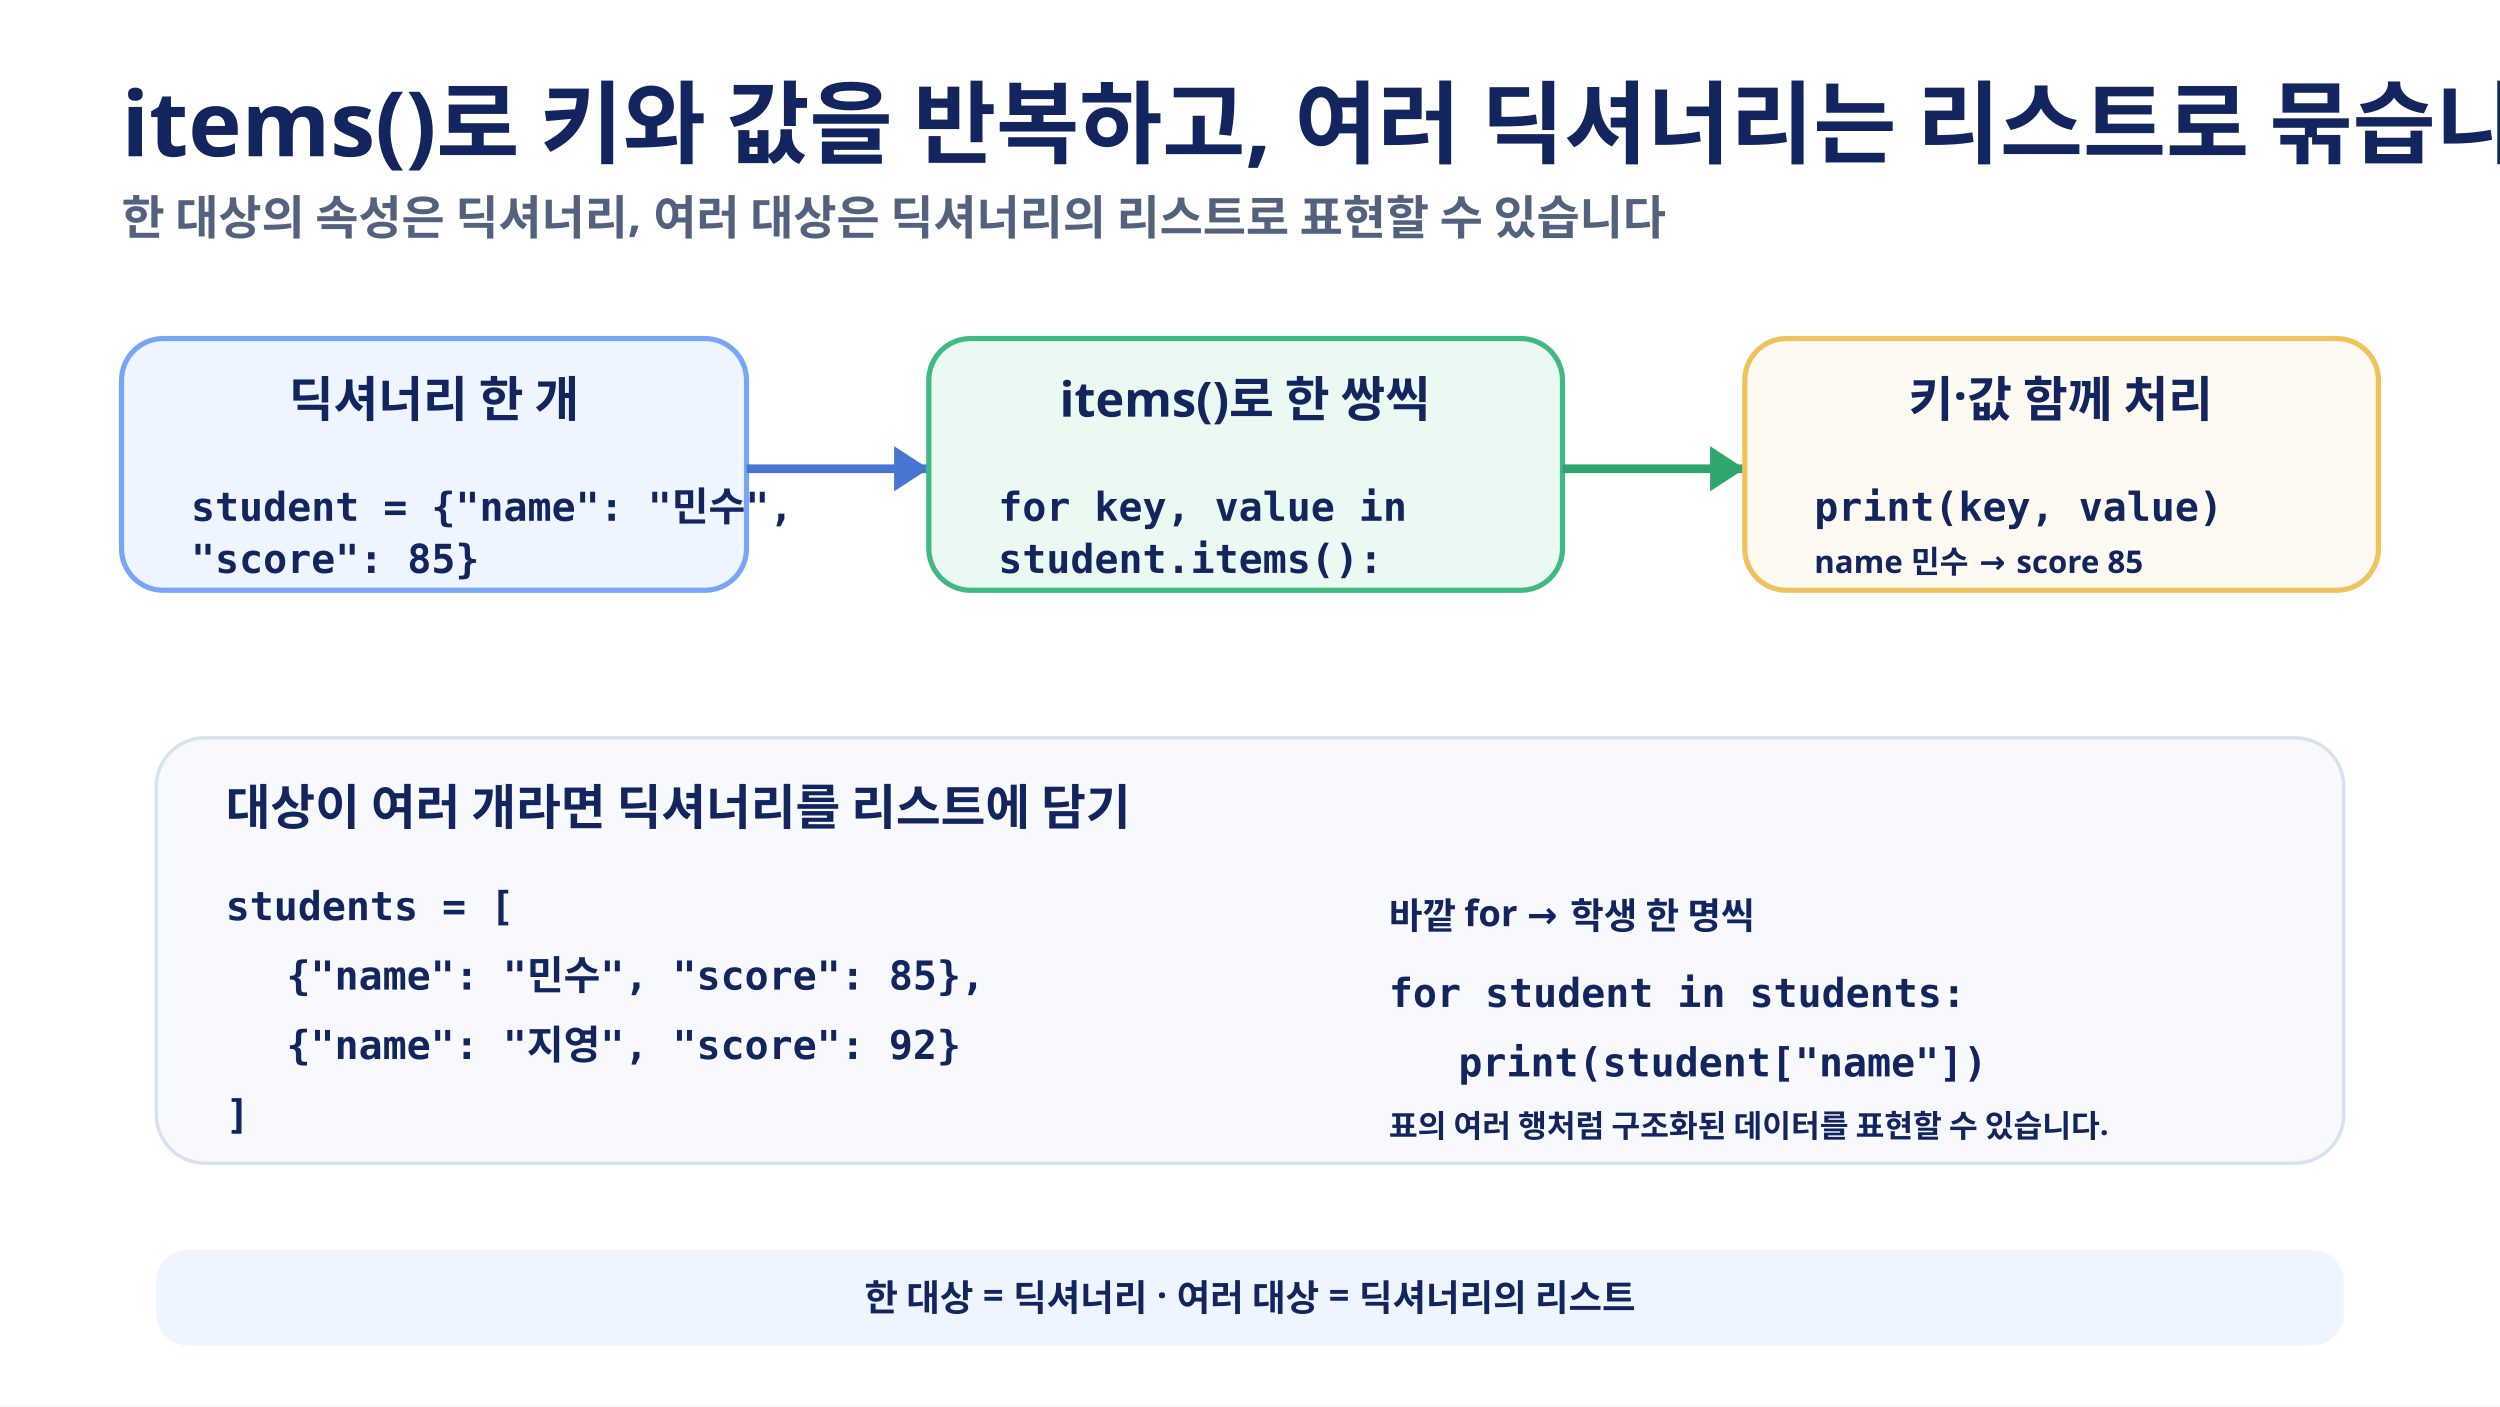
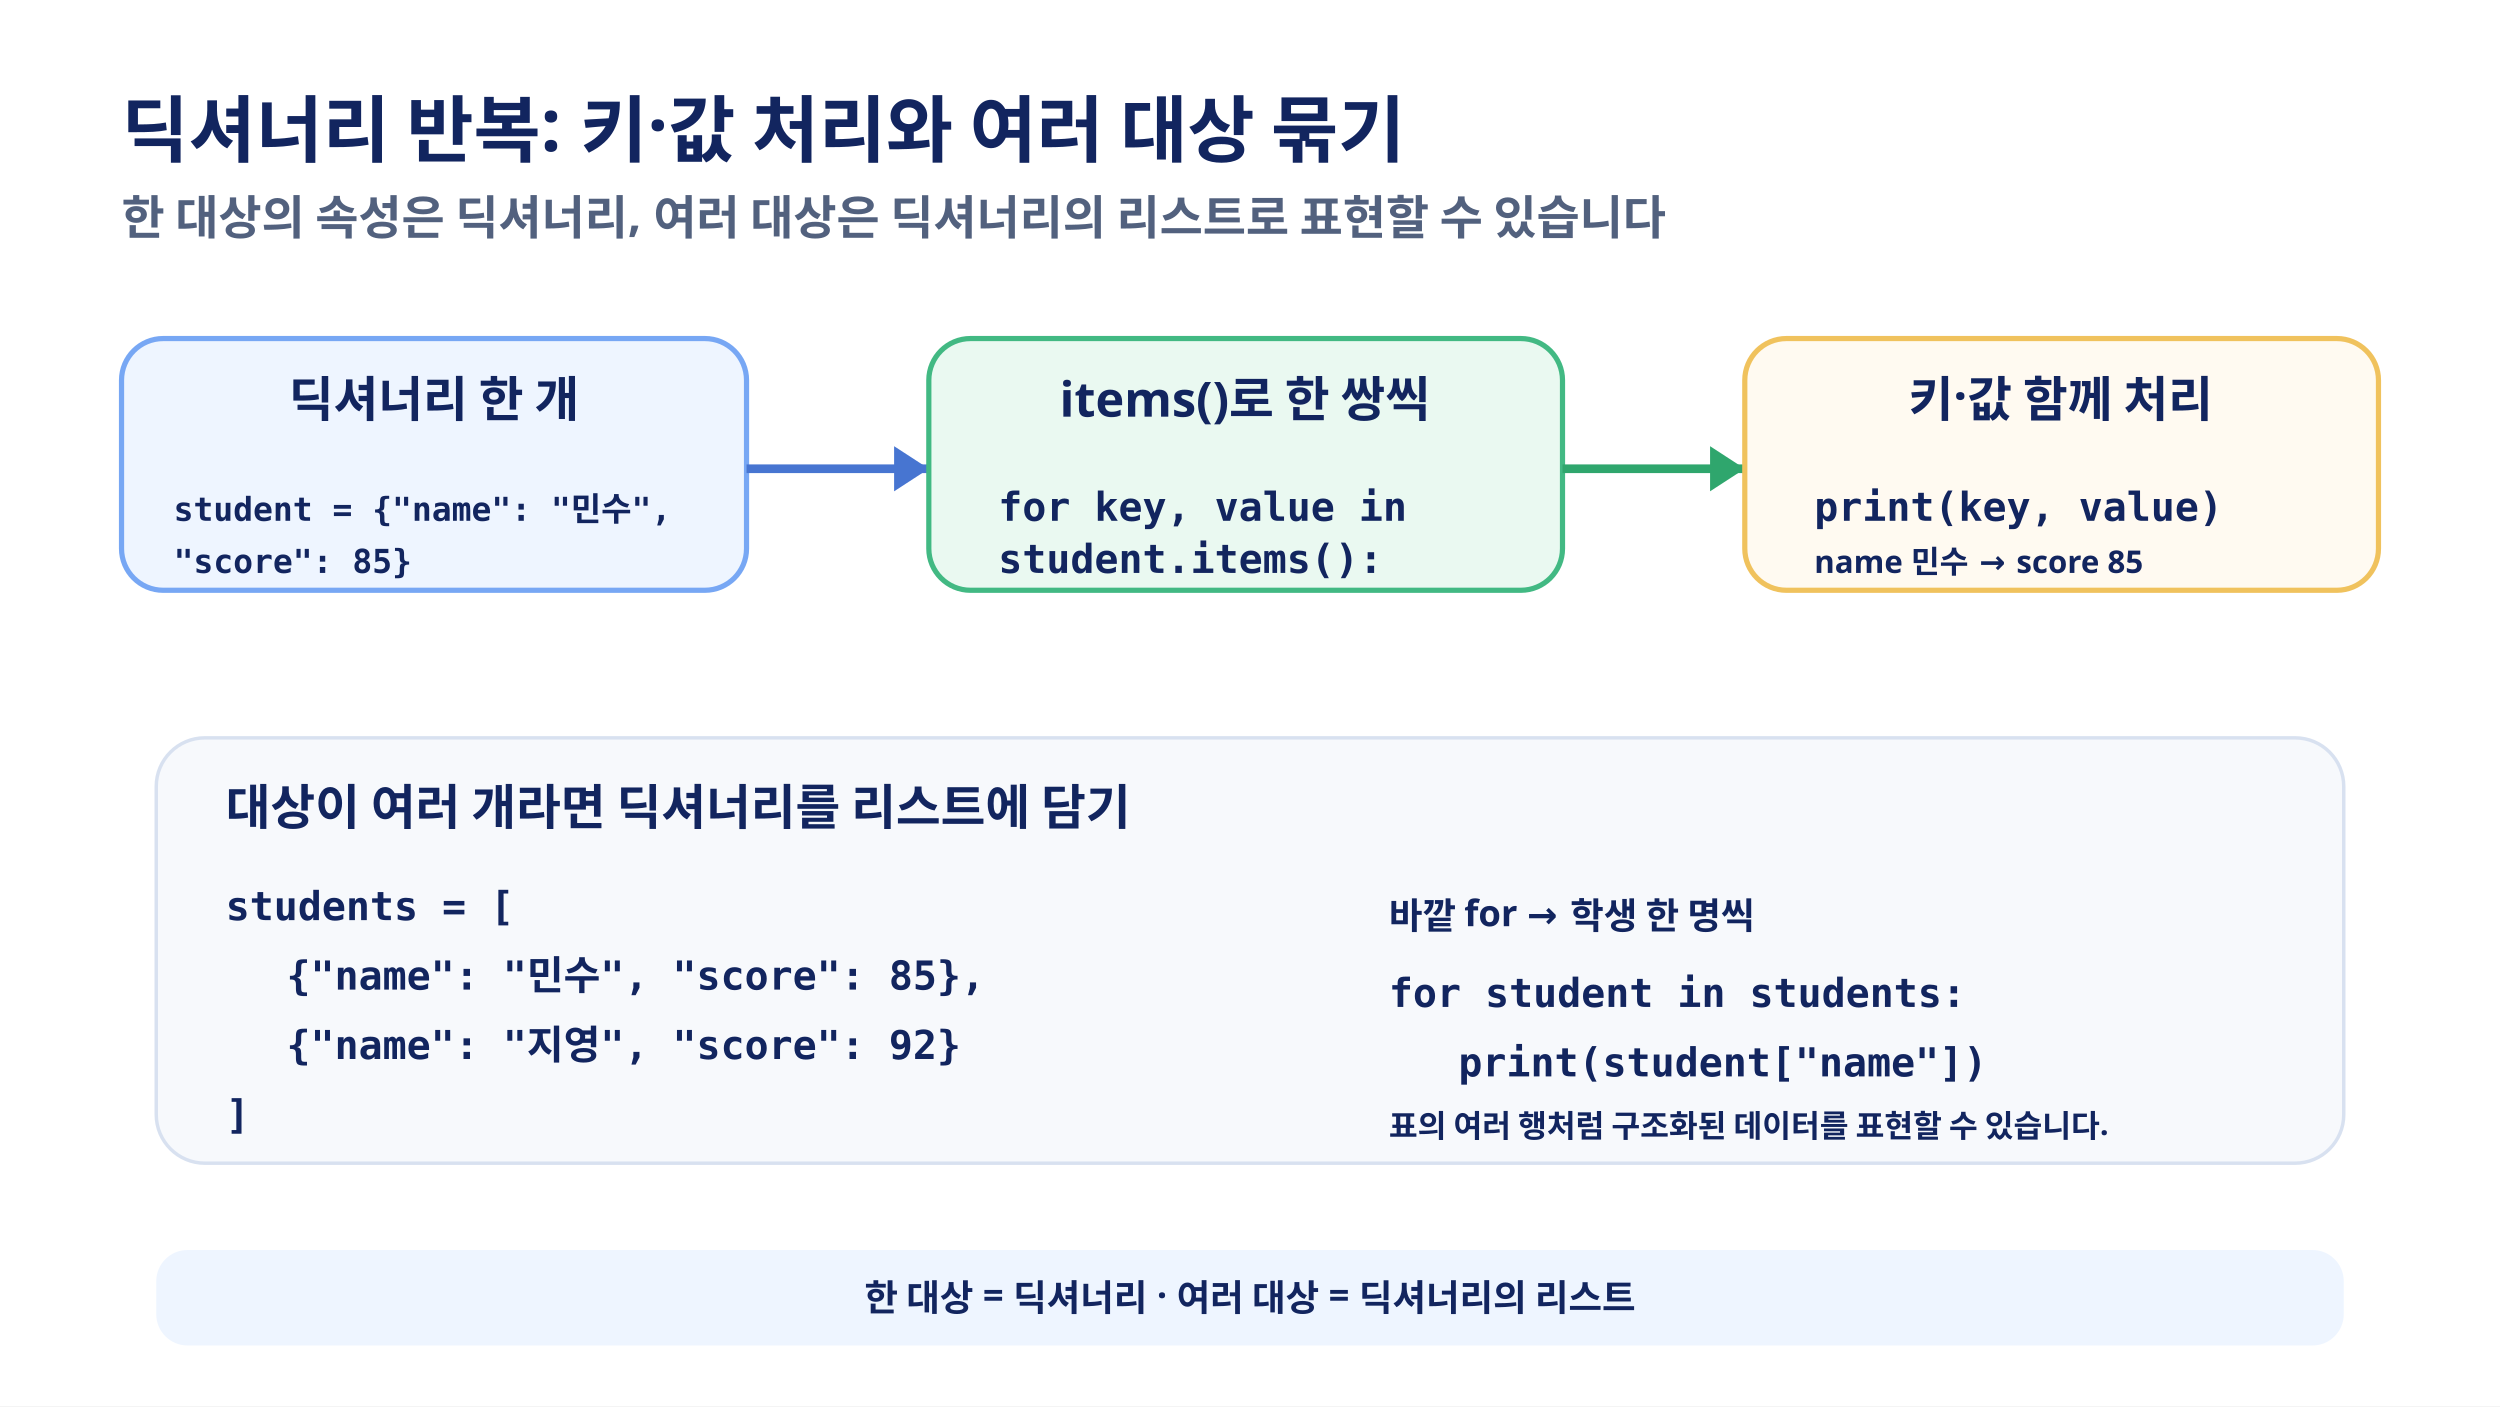
<svg xmlns="http://www.w3.org/2000/svg" width="1440" height="810" viewBox="0 0 1440 810" role="img" aria-labelledby="title desc">
  <rect width="1440" height="810" fill="#ffffff" />
-   <style>text{font-family:Pretendard,'Noto Sans KR','Malgun Gothic',sans-serif;fill:#12255f}.t{font-size:52px;font-weight:800}.s{font-size:27px;font-weight:700;fill:#52617e}.h{font-size:28px;font-weight:800}.b{font-size:21px;font-weight:600}.code{font-family:Consolas,monospace;font-size:23px;font-weight:700}.small{font-size:18px;font-weight:600}</style>
-   <text x="70" y="90" class="t">items()로 키와 값을 반복하고, 여러 딕셔너리는 리스트로 묶습니다</text>
+   <style>text{font-family:Pretendard,'Noto Sans KR','Malgun Gothic',sans-serif;fill:#12255f}.t{font-size:42px;font-weight:800}.s{font-size:27px;font-weight:700;fill:#52617e}.h{font-size:28px;font-weight:800}.b{font-size:21px;font-weight:600}.code{font-family:Consolas,monospace;font-size:23px;font-weight:700}.codeSmall{font-family:Consolas,monospace;font-size:19px;font-weight:700}.small{font-size:18px;font-weight:600}</style>
+   <text x="70" y="90" class="t">딕셔너리 반복: 키·값 처리와 여러 대상 묶기</text>
  <text x="70" y="135" class="s">한 대상의 속성은 딕셔너리, 여러 대상은 딕셔너리의 리스트로 표현할 수 있습니다</text>
  <rect x="70" y="195" width="360" height="145" rx="24" fill="#eef5ff" stroke="#77a7f4" stroke-width="3" />
  <text x="250" y="240" text-anchor="middle" class="h">딕셔너리 한 개</text>
-   <text x="110" y="300" class="code">student = {"name": "민수",</text>
-   <text x="110" y="330" class="code">           "score": 85}</text>
+   <text x="100" y="300" class="codeSmall">student = {"name": "민수",</text>
+   <text x="100" y="330" class="codeSmall">           "score": 85}</text>
  <line x1="430" y1="270" x2="535" y2="270" stroke="#4775d1" stroke-width="5" />
  <polygon points="535,270 515,257 515,283" fill="#4775d1" />
  <rect x="535" y="195" width="365" height="145" rx="24" fill="#eaf9f1" stroke="#42b983" stroke-width="3" />
  <text x="717" y="240" text-anchor="middle" class="h">items()로 한 쌍씩</text>
  <text x="575" y="300" class="code">for key, value in</text>
  <text x="575" y="330" class="code">    student.items():</text>
  <line x1="900" y1="270" x2="1005" y2="270" stroke="#2fa66d" stroke-width="5" />
  <polygon points="1005,270 985,257 985,283" fill="#2fa66d" />
  <rect x="1005" y="195" width="365" height="145" rx="24" fill="#fffaf1" stroke="#f0c25d" stroke-width="3" />
  <text x="1187" y="240" text-anchor="middle" class="h">키·값 함께 처리</text>
  <text x="1045" y="300" class="code">print(key, value)</text>
  <text x="1045" y="330" class="small">name 민수 → score 85</text>
  <rect x="90" y="425" width="1260" height="245" rx="28" fill="#f7f9fc" stroke="#d8e1f0" stroke-width="2" />
  <text x="130" y="475" class="h">대상이 여러 개라면 딕셔너리를 리스트에 담기</text>
  <text x="130" y="530" class="code">students = [</text>
  <text x="165" y="570" class="code">{"name": "민수", "score": 85},</text>
  <text x="165" y="610" class="code">{"name": "지영", "score": 92}</text>
  <text x="130" y="650" class="code">]</text>
  <text x="800" y="535" class="b">바깥 for → 학생 한 명씩</text>
  <text x="800" y="580" class="code">for student in students:</text>
  <text x="840" y="620" class="code">print(student["name"])</text>
  <text x="800" y="655" class="small">표의 여러 행처럼 구조화된 데이터를 표현할 수 있습니다.</text>
  <rect x="90" y="720" width="1260" height="55" rx="18" fill="#eef5ff" />
  <text x="720" y="755" text-anchor="middle" class="b">한 대상 = 딕셔너리 · 여러 대상 = 딕셔너리의 리스트</text>
</svg>
